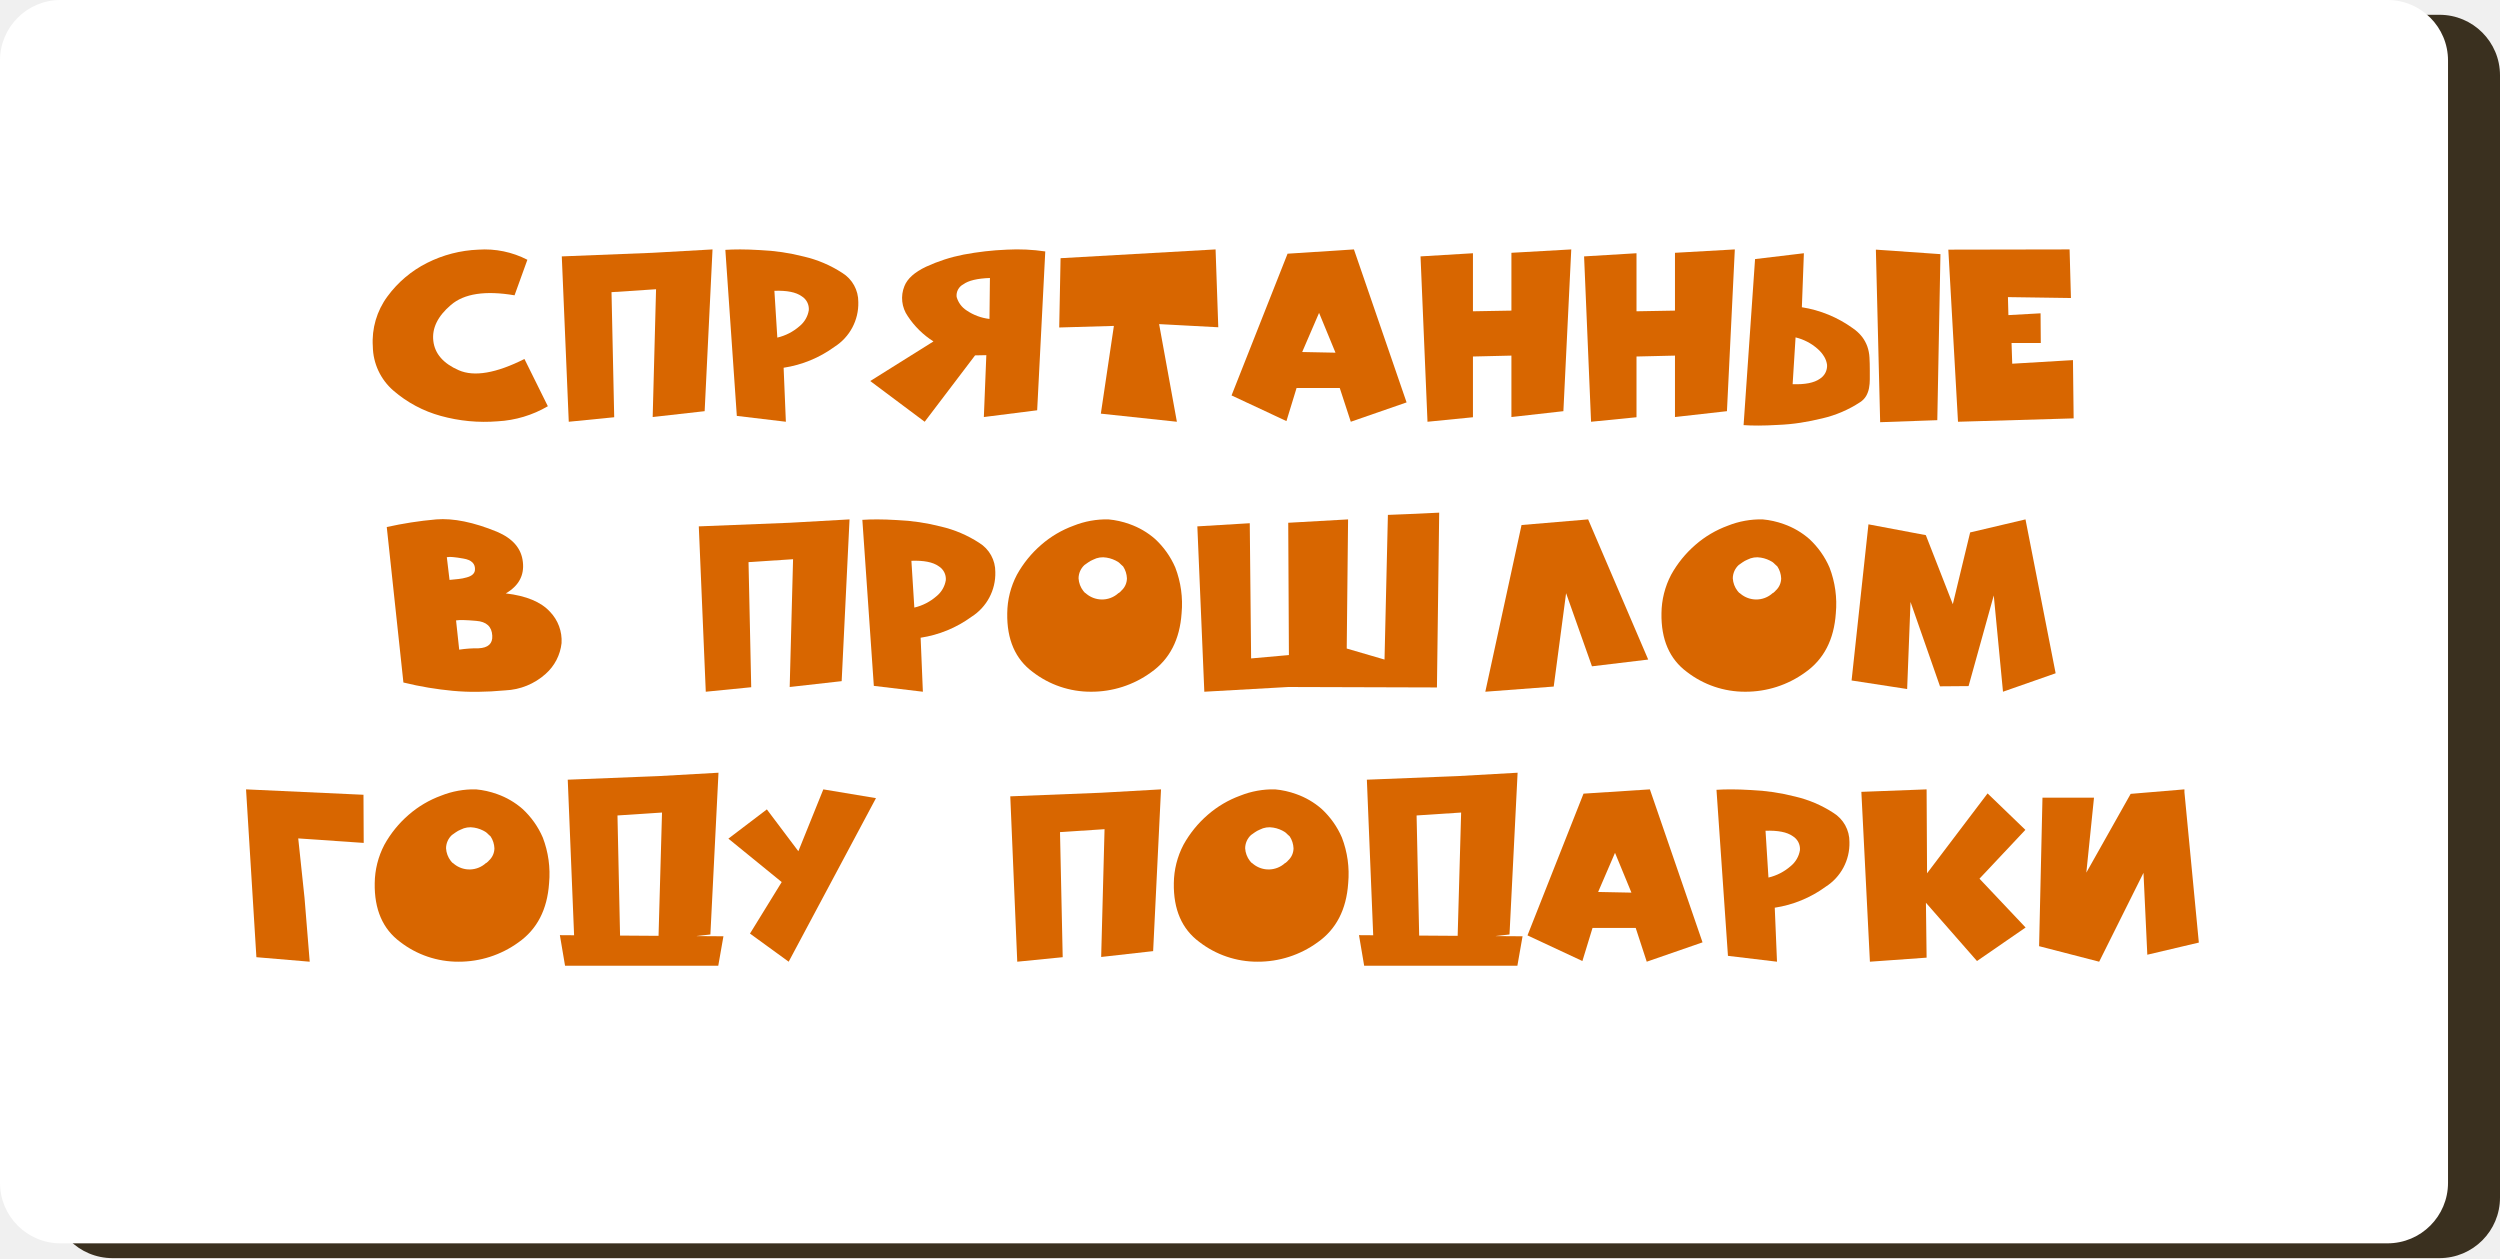
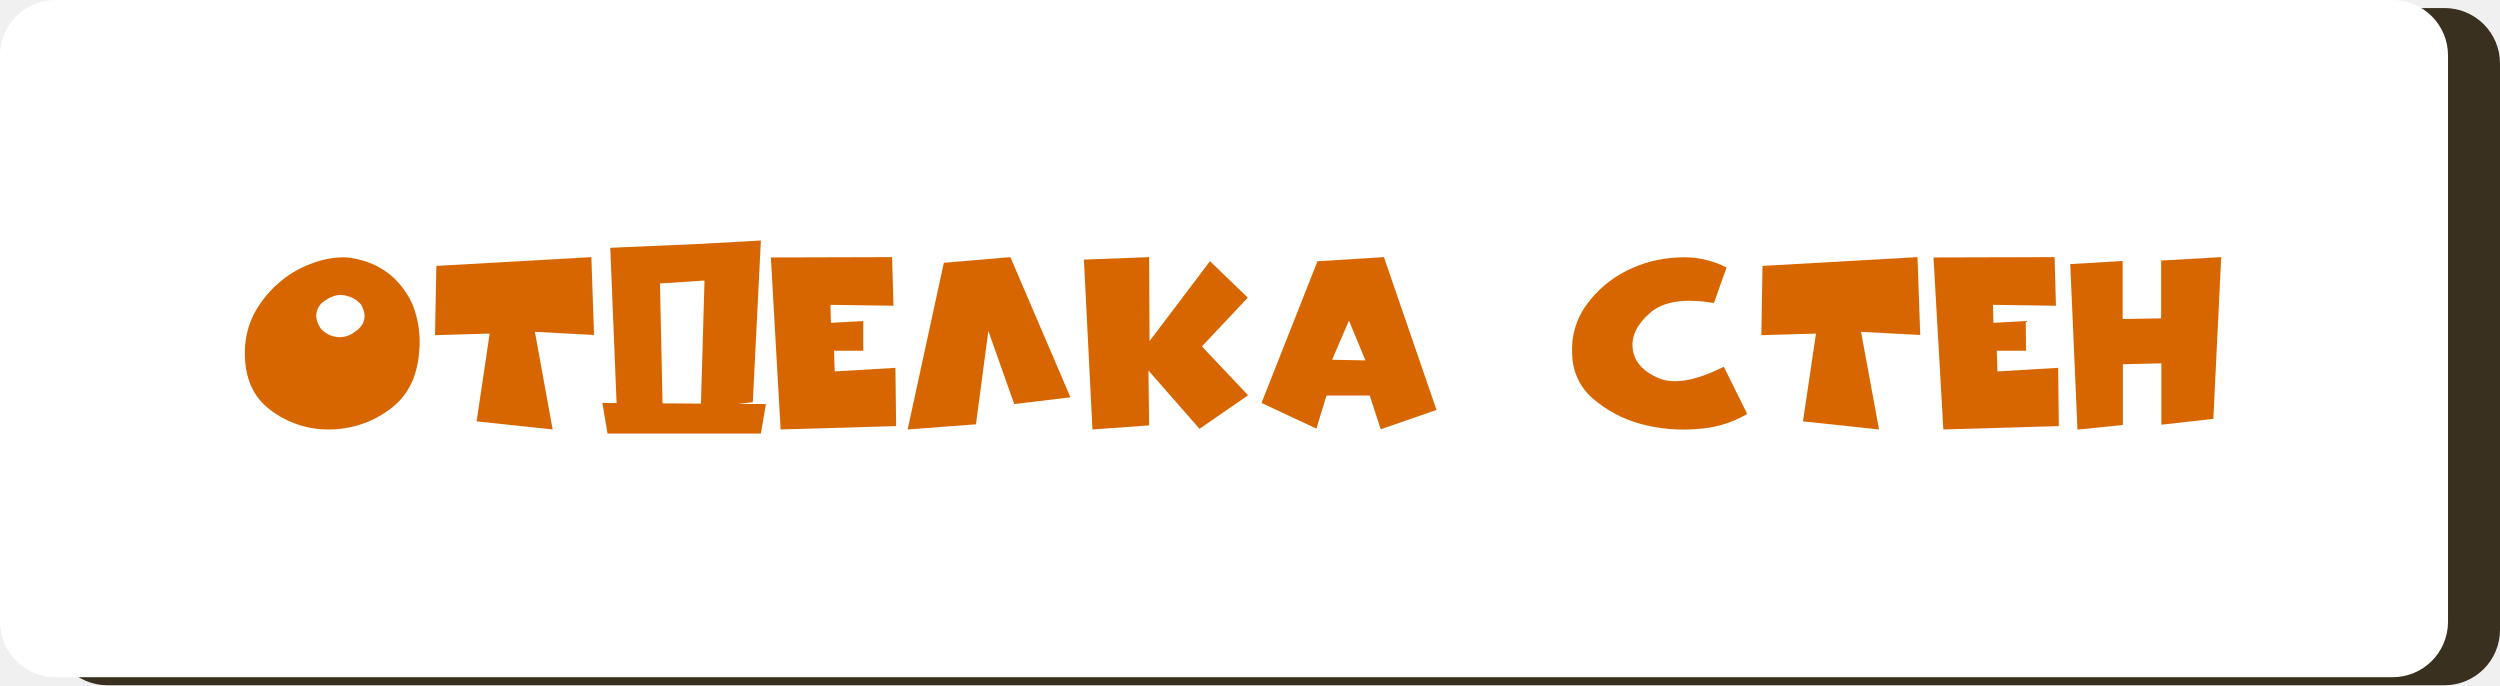
- <svg xmlns="http://www.w3.org/2000/svg" id="cbb5dd28-a66f-446e-afe0-ec9e99349c0a" data-name="не фанерные объекты наведение мышкой" viewBox="0 0 495.867 249.545">
-   <rect x="10.31" y="2.933" width="485.557" height="246.612" rx="12" ry="12" style="fill:#3a301f" />
-   <rect width="485.557" height="246.612" rx="12" ry="12" style="fill:#fff" />
-   <path d="M1355.176,637.802q-8.701-1.474-12.629,1.919-3.927,3.346-3.48,7.14.445,3.792,5.043,5.801,4.595,2.008,13.03-2.231l4.641,9.371a22.03,22.03,0,0,1-9.951,2.99,32.367,32.367,0,0,1-11.29-1.071,24.077,24.077,0,0,1-9.371-4.998,11.805,11.805,0,0,1-4.105-8.791,14.988,14.988,0,0,1,2.9-9.906,22.043,22.043,0,0,1,7.854-6.648,24.767,24.767,0,0,1,10.174-2.633,18.422,18.422,0,0,1,9.729,2.008Z" transform="translate(-1253.117 -579.2276)" style="fill:#d86600" />
-   <path d="M1382.574,629.368l11.87-.669-1.562,32.085-10.308,1.16.669-25.347-8.835.58.535,24.811-9.014.893-1.384-32.798Z" transform="translate(-1253.117 -579.2276)" style="fill:#d86600" />
-   <path d="M1408.545,652.126l.446,10.754-9.728-1.16-2.276-32.933q1.25-.088,2.945-.089,1.696,0,3.927.134a42.322,42.322,0,0,1,8.746,1.294,23.766,23.766,0,0,1,7.542,3.213,6.714,6.714,0,0,1,3.213,5.802,10.177,10.177,0,0,1-4.73,8.88,22.976,22.976,0,0,1-10.085,4.149Zm-1.249-5.936a10.213,10.213,0,0,0,4.418-2.275,5.139,5.139,0,0,0,1.829-3.168,2.976,2.976,0,0,0-1.428-2.767q-1.696-1.206-5.399-1.071Z" transform="translate(-1253.117 -579.2276)" style="fill:#d86600" />
-   <path d="M1448.751,649.672l-2.231.044-9.996,13.164-10.799-8.077,12.54-7.854a16.973,16.973,0,0,1-5.088-4.998,6.277,6.277,0,0,1-.669-5.979q.892-2.231,4.284-3.837a32.71,32.71,0,0,1,7.452-2.41q2.142-.401,4.261-.647,2.12-.245,4.352-.334a37.726,37.726,0,0,1,7.586.356l-1.606,31.505-10.576,1.339Zm.714-15.307q-3.749.135-5.266,1.25a2.506,2.506,0,0,0-1.339,2.499,4.668,4.668,0,0,0,1.964,2.677,10.099,10.099,0,0,0,4.552,1.696Z" transform="translate(-1253.117 -579.2276)" style="fill:#d86600" />
-   <path d="M1463.477,630.439l30.746-1.74.536,15.439-11.736-.624,3.525,19.366-15.083-1.606,2.588-17.403-10.844.312Z" transform="translate(-1253.117 -579.2276)" style="fill:#d86600" />
-   <path d="M1521.666,628.699l10.442,30.344-11.066,3.838-2.188-6.693h-8.567l-2.008,6.56-10.889-5.087,11.111-28.113Zm-3.659,20.482-3.257-7.898-3.348,7.765Z" transform="translate(-1253.117 -579.2276)" style="fill:#d86600" />
-   <path d="M1534.874,630.082l10.397-.625v11.513l7.631-.134V629.368l11.87-.669-1.562,32.085-10.308,1.16V649.761l-7.631.179v12.048l-9.014.893Z" transform="translate(-1253.117 -579.2276)" style="fill:#d86600" />
-   <path d="M1567.315,630.082l10.397-.625v11.513l7.631-.134V629.368l11.87-.669-1.562,32.085-10.308,1.16V649.761l-7.631.179v12.048l-9.014.893Z" transform="translate(-1253.117 -579.2276)" style="fill:#d86600" />
-   <path d="M1610.511,640.167a23.568,23.568,0,0,1,10.085,4.149,8.266,8.266,0,0,1,1.874,1.74,7.157,7.157,0,0,1,1.026,1.896,7.809,7.809,0,0,1,.424,2.165q.067,1.16.067,2.543v1.808a9.393,9.393,0,0,1-.156,1.74,5.001,5.001,0,0,1-.559,1.539,3.692,3.692,0,0,1-1.204,1.25,23.244,23.244,0,0,1-7.497,3.213q-2.187.535-4.351.87a39.059,39.059,0,0,1-4.396.424q-2.232.133-3.949.134-1.718,0-2.923-.089l2.275-32.933,9.684-1.16-.401,10.754Zm-1.83,15.261q3.703.135,5.399-1.07a3.04,3.04,0,0,0,1.429-2.768,4.283,4.283,0,0,0-.536-1.562,6.406,6.406,0,0,0-1.339-1.606,10.207,10.207,0,0,0-4.373-2.275Zm17.359,7.542,11.334-.402.625-32.932-12.808-.893Z" transform="translate(-1253.117 -579.2276)" style="fill:#d86600" />
-   <path d="M1663.613,628.699l.268,9.639-12.495-.179.09,3.57,6.381-.357.045,5.891h-5.801l.134,4.105,12.048-.714.134,11.558-22.937.669-1.919-34.137Z" transform="translate(-1253.117 -579.2276)" style="fill:#d86600" />
-   <path d="M1329.829,683.765q2.41-.536,4.842-.915,2.432-.379,4.976-.603,5.087-.401,12.049,2.454,4.729,2.008,5.132,6.024.445,3.973-3.392,6.203,6.067.713,8.746,3.614a8.26,8.26,0,0,1,2.32,6.247,9.54,9.54,0,0,1-3.168,6.113,12.8,12.8,0,0,1-7.988,3.258q-2.9.268-5.488.29a47.918,47.918,0,0,1-4.953-.201q-2.366-.223-4.797-.624-2.433-.401-4.976-1.026Zm12.45,10.486q.938-.089,1.785-.179a8.999,8.999,0,0,0,1.606-.312q1.516-.401,1.651-1.428.177-1.917-2.32-2.32-1.251-.223-2.053-.29a4.323,4.323,0,0,0-1.205.022Zm1.919,13.833a23.327,23.327,0,0,1,3.838-.268q2.855-.133,2.722-2.499-.133-2.722-3.213-2.945-1.518-.133-2.499-.156a7.928,7.928,0,0,0-1.473.067Z" transform="translate(-1253.117 -579.2276)" style="fill:#d86600" />
-   <path d="M1409.75,682.916l11.87-.669-1.562,32.085L1409.75,715.493l.669-25.347-8.835.58.535,24.811-9.014.893-1.384-32.798Z" transform="translate(-1253.117 -579.2276)" style="fill:#d86600" />
-   <path d="M1435.72,705.675l.446,10.754-9.728-1.16-2.276-32.933q1.25-.088,2.945-.089,1.696,0,3.927.134a42.322,42.322,0,0,1,8.746,1.294,23.766,23.766,0,0,1,7.542,3.213,6.714,6.714,0,0,1,3.213,5.802,10.177,10.177,0,0,1-4.73,8.88,22.976,22.976,0,0,1-10.085,4.149Zm-1.249-5.936a10.213,10.213,0,0,0,4.418-2.275,5.139,5.139,0,0,0,1.829-3.168,2.976,2.976,0,0,0-1.428-2.767q-1.696-1.206-5.399-1.071Z" transform="translate(-1253.117 -579.2276)" style="fill:#d86600" />
-   <path d="M1487.484,700.856q-.536,7.854-6.069,11.735a20.082,20.082,0,0,1-11.914,3.838,18.779,18.779,0,0,1-11.558-3.927q-5.177-3.836-5.043-11.646a16.761,16.761,0,0,1,1.919-7.631,21.783,21.783,0,0,1,4.819-5.935,20.521,20.521,0,0,1,6.426-3.794,17.545,17.545,0,0,1,6.917-1.249,16.742,16.742,0,0,1,4.194.938,15.443,15.443,0,0,1,5.043,2.944,16.729,16.729,0,0,1,4.016,5.668A20.105,20.105,0,0,1,1487.484,700.856Zm-12.539-3.972a.73.73,0,0,0,.312-.224,1.14,1.14,0,0,0,.269-.268,3.314,3.314,0,0,0,1.115-2.454,4.645,4.645,0,0,0-.759-2.365c-.06-.059-.134-.126-.223-.2-.09-.074-.179-.156-.269-.246-.06-.059-.126-.126-.2-.2a1.68,1.68,0,0,0-.245-.201,6.11,6.11,0,0,0-2.321-.893,4.115,4.115,0,0,0-2.677.401,4.84,4.84,0,0,0-.982.536,8.564,8.564,0,0,0-.758.535,3.628,3.628,0,0,0-1.16,2.633,4.516,4.516,0,0,0,.937,2.499,1.704,1.704,0,0,1,.156.179,1.704,1.704,0,0,0,.156.179,1.161,1.161,0,0,1,.179.111,1.794,1.794,0,0,1,.179.156,4.861,4.861,0,0,0,2.9,1.07,4.806,4.806,0,0,0,3.436-1.294Z" transform="translate(-1253.117 -579.2276)" style="fill:#d86600" />
-   <path d="M1508.635,715.493l-16.645.937-1.384-32.798,10.397-.625.268,26.818,7.497-.669-.134-26.239,11.87-.669-.268,25.614,7.496,2.187.67-28.693,5.533-.223,4.641-.224-.446,34.673Z" transform="translate(-1253.117 -579.2276)" style="fill:#d86600" />
-   <path d="M1547.725,716.429l7.185-33.066,13.209-1.115,11.914,27.801-11.155,1.339-5.132-14.503-2.454,18.519Z" transform="translate(-1253.117 -579.2276)" style="fill:#d86600" />
-   <path d="M1617.249,700.856q-.536,7.854-6.069,11.735a20.082,20.082,0,0,1-11.914,3.838,18.779,18.779,0,0,1-11.558-3.927q-5.177-3.836-5.043-11.646a16.761,16.761,0,0,1,1.919-7.631,21.783,21.783,0,0,1,4.819-5.935,20.521,20.521,0,0,1,6.426-3.794,17.545,17.545,0,0,1,6.917-1.249,16.742,16.742,0,0,1,4.194.938,15.443,15.443,0,0,1,5.043,2.944,16.729,16.729,0,0,1,4.016,5.668A20.105,20.105,0,0,1,1617.249,700.856ZM1604.71,696.884a.73.73,0,0,0,.312-.224,1.14,1.14,0,0,0,.269-.268,3.314,3.314,0,0,0,1.115-2.454,4.645,4.645,0,0,0-.759-2.365c-.06-.059-.134-.126-.223-.2-.09-.074-.179-.156-.269-.246-.06-.059-.126-.126-.2-.2a1.68,1.68,0,0,0-.245-.201,6.11,6.11,0,0,0-2.321-.893,4.115,4.115,0,0,0-2.677.401,4.84,4.84,0,0,0-.982.536,8.564,8.564,0,0,0-.758.535,3.628,3.628,0,0,0-1.16,2.633,4.516,4.516,0,0,0,.937,2.499,1.704,1.704,0,0,1,.156.179,1.704,1.704,0,0,0,.156.179,1.161,1.161,0,0,1,.179.111,1.794,1.794,0,0,1,.179.156,4.861,4.861,0,0,0,2.9,1.07,4.806,4.806,0,0,0,3.436-1.294Z" transform="translate(-1253.117 -579.2276)" style="fill:#d86600" />
-   <path d="M1635.098,685.371l5.354,13.699,3.436-14.235,10.978-2.588,5.979,30.522-10.441,3.659-1.83-19.099-4.997,17.983-5.668.045-5.846-16.734-.669,17.27-11.022-1.695,3.347-30.97Z" transform="translate(-1253.117 -579.2276)" style="fill:#d86600" />
-   <path d="M1313.521,757.349l1.026,12.629-10.576-.893-2.053-33.289,23.294,1.07.045,9.55-12.986-.893Z" transform="translate(-1253.117 -579.2276)" style="fill:#d86600" />
-   <path d="M1362.026,754.404q-.536,7.854-6.069,11.736a20.095,20.095,0,0,1-11.914,3.838,18.779,18.779,0,0,1-11.558-3.927q-5.177-3.838-5.043-11.647a16.764,16.764,0,0,1,1.919-7.631,21.783,21.783,0,0,1,4.819-5.935,20.519,20.519,0,0,1,6.426-3.793,17.51,17.51,0,0,1,6.917-1.249,16.777,16.777,0,0,1,4.194.937,15.446,15.446,0,0,1,5.043,2.945,16.715,16.715,0,0,1,4.016,5.667A20.107,20.107,0,0,1,1362.026,754.404ZM1349.487,750.432a.739.739,0,0,0,.312-.223,1.158,1.158,0,0,0,.269-.268,3.316,3.316,0,0,0,1.115-2.454,4.642,4.642,0,0,0-.759-2.365c-.06-.06-.134-.126-.223-.201-.09-.074-.179-.156-.269-.245-.06-.06-.126-.126-.2-.201a1.673,1.673,0,0,0-.245-.2,6.094,6.094,0,0,0-2.321-.893,4.115,4.115,0,0,0-2.677.401,4.843,4.843,0,0,0-.982.535,8.466,8.466,0,0,0-.758.536,3.625,3.625,0,0,0-1.16,2.633,4.516,4.516,0,0,0,.937,2.498,1.928,1.928,0,0,1,.156.179,1.611,1.611,0,0,0,.156.179,1.334,1.334,0,0,1,.179.111,2.085,2.085,0,0,1,.179.156,4.84,4.84,0,0,0,6.336-.223Z" transform="translate(-1253.117 -579.2276)" style="fill:#d86600" />
-   <path d="M1365.193,770.781l-1.026-6.068,32.441.223-1.026,5.846Zm18.519-37.617,11.915-.67-1.606,32.085-10.309,1.16.714-25.347-8.835.58.535,24.855-9.059.893-1.339-32.843Z" transform="translate(-1253.117 -579.2276)" style="fill:#d86600" />
-   <path d="M1397.59,745.569l7.631-5.802,6.247,8.301,4.953-12.271,10.442,1.74-17.314,32.441-7.675-5.578,6.292-10.219Z" transform="translate(-1253.117 -579.2276)" style="fill:#d86600" />
-   <path d="M1471.531,736.465l11.87-.669-1.562,32.084-10.308,1.16.669-25.346-8.835.58.535,24.811-9.014.893-1.384-32.799Z" transform="translate(-1253.117 -579.2276)" style="fill:#d86600" />
-   <path d="M1520.527,754.404q-.536,7.854-6.069,11.736a20.095,20.095,0,0,1-11.914,3.838,18.779,18.779,0,0,1-11.558-3.927q-5.177-3.838-5.043-11.647a16.764,16.764,0,0,1,1.919-7.631,21.783,21.783,0,0,1,4.819-5.935,20.519,20.519,0,0,1,6.426-3.793,17.51,17.51,0,0,1,6.917-1.249,16.777,16.777,0,0,1,4.194.937,15.446,15.446,0,0,1,5.043,2.945,16.715,16.715,0,0,1,4.016,5.667A20.107,20.107,0,0,1,1520.527,754.404Zm-12.539-3.972a.739.739,0,0,0,.312-.223,1.158,1.158,0,0,0,.269-.268,3.316,3.316,0,0,0,1.115-2.454,4.642,4.642,0,0,0-.759-2.365c-.06-.06-.134-.126-.223-.201-.09-.074-.179-.156-.269-.245-.06-.06-.126-.126-.2-.201a1.674,1.674,0,0,0-.245-.2,6.094,6.094,0,0,0-2.321-.893,4.115,4.115,0,0,0-2.677.401,4.843,4.843,0,0,0-.982.535,8.464,8.464,0,0,0-.758.536,3.625,3.625,0,0,0-1.16,2.633,4.516,4.516,0,0,0,.937,2.498,1.928,1.928,0,0,1,.156.179,1.611,1.611,0,0,0,.156.179,1.334,1.334,0,0,1,.179.111,2.088,2.088,0,0,1,.179.156,4.84,4.84,0,0,0,6.336-.223Z" transform="translate(-1253.117 -579.2276)" style="fill:#d86600" />
-   <path d="M1523.695,770.781l-1.026-6.068,32.441.223-1.026,5.846Zm18.519-37.617,11.915-.67-1.606,32.085-10.309,1.16.714-25.347-8.835.58.535,24.855-9.059.893-1.339-32.843Z" transform="translate(-1253.117 -579.2276)" style="fill:#d86600" />
-   <path d="M1580.366,735.796,1590.809,766.14l-11.066,3.838-2.188-6.693h-8.567l-2.008,6.56-10.889-5.088,11.111-28.112ZM1576.707,756.278l-3.257-7.898-3.348,7.765Z" transform="translate(-1253.117 -579.2276)" style="fill:#d86600" />
-   <path d="M1605.133,759.223l.446,10.755-9.728-1.16-2.276-32.933q1.25-.089,2.945-.089,1.696,0,3.927.134a42.323,42.323,0,0,1,8.746,1.294,23.766,23.766,0,0,1,7.542,3.213,6.714,6.714,0,0,1,3.213,5.801,10.176,10.176,0,0,1-4.73,8.88,22.977,22.977,0,0,1-10.085,4.15Zm-1.249-5.935a10.214,10.214,0,0,0,4.418-2.276,5.134,5.134,0,0,0,1.829-3.168,2.976,2.976,0,0,0-1.428-2.767q-1.696-1.204-5.399-1.071Z" transform="translate(-1253.117 -579.2276)" style="fill:#d86600" />
-   <path d="M1647.347,736.599l7.497,7.229-9.104,9.683,9.147,9.684-9.639,6.649-10.129-11.558.134,10.888-11.245.804-1.696-33.691,12.941-.49.089,16.645Z" transform="translate(-1253.117 -579.2276)" style="fill:#d86600" />
-   <path d="M1686.393,736.376l2.856,29.809-10.22,2.409-.758-16.243-8.791,17.627-11.915-3.079.67-29.452h10.219l-1.518,14.86,8.791-15.619,10.665-.892Z" transform="translate(-1253.117 -579.2276)" style="fill:#d86600" />
+ <svg xmlns="http://www.w3.org/2000/svg" id="Слой_1" data-name="Слой 1" viewBox="0 0 541.08 148.31">
+   <rect x="11.25" y="1.74" width="529.83" height="146.57" rx="12" ry="12" style="fill:#3a301f" />
+   <rect width="529.83" height="146.57" rx="12" ry="12" style="fill:#fff" />
+   <path d="M155.06,329.24q-.59,8.56-6.62,12.8a21.92,21.92,0,0,1-13,4.19A20.51,20.51,0,0,1,122.83,342q-5.65-4.18-5.51-12.71a18.39,18.39,0,0,1,2.1-8.33,23.65,23.65,0,0,1,5.26-6.47,22.15,22.15,0,0,1,7-4.14,19.18,19.18,0,0,1,7.54-1.37,18.36,18.36,0,0,1,4.58,1,16.8,16.8,0,0,1,5.5,3.21,18.23,18.23,0,0,1,4.39,6.18A22,22,0,0,1,155.06,329.24Zm-13.68-4.33c.19-.1.31-.18.34-.25a1.13,1.13,0,0,0,.29-.29,3.62,3.62,0,0,0,1.22-2.68,5,5,0,0,0-.83-2.58l-.24-.22a3.65,3.65,0,0,1-.3-.27l-.22-.21a1.32,1.32,0,0,0-.26-.22,6.59,6.59,0,0,0-2.53-1,4.53,4.53,0,0,0-2.93.44,6,6,0,0,0-1.07.58,8.61,8.61,0,0,0-.82.59,3.93,3.93,0,0,0-1.27,2.87,5,5,0,0,0,1,2.73,1.45,1.45,0,0,1,.17.19c.05.07.11.13.17.2a1.06,1.06,0,0,1,.2.12l.19.17a5.38,5.38,0,0,0,3.17,1.17,5.25,5.25,0,0,0,3.75-1.41Z" transform="translate(-64.32 -253.28)" style="fill:#d86600" />
+   <path d="M158.76,310.83l33.55-1.9.58,16.85-12.8-.68,3.84,21.13-16.46-1.75,2.83-19-11.83.34Z" transform="translate(-64.32 -253.28)" style="fill:#d86600" />
+   <path d="M195.81,347.11l-1.12-6.62,35.4.24L229,347.11ZM216,306.06l13-.73-1.75,35L216,341.61,216.8,314l-9.64.63.58,27.12-9.88,1-1.46-35.84Z" transform="translate(-64.32 -253.28)" style="fill:#d86600" />
+   <path d="M257.4,308.93l.3,10.52-13.64-.19.1,3.89,7-.39,0,6.43h-6.33l.15,4.48,13.14-.78.15,12.61-25,.73L231.16,309Z" transform="translate(-64.32 -253.28)" style="fill:#d86600" />
+   <path d="M260.76,346.23l7.84-36.08L283,308.93l13,30.34-12.17,1.46-5.6-15.82-2.68,20.2Z" transform="translate(-64.32 -253.28)" style="fill:#d86600" />
+   <path d="M326.2,309.81l8.18,7.89-9.93,10.56,10,10.57-10.52,7.26-11.05-12.62.15,11.88-12.27.88-1.85-36.76,14.12-.54.09,18.17Z" transform="translate(-64.32 -253.28)" style="fill:#d86600" />
+   <path d="M363.84,308.93,375.23,342l-12.07,4.19-2.39-7.3h-9.35l-2.19,7.16-11.88-5.56,12.12-30.67Zm-4,22.35-3.56-8.61-3.65,8.47Z" transform="translate(-64.32 -253.28)" style="fill:#d86600" />
+   <path d="M435.27,318.87q-9.5-1.61-13.78,2.09t-3.8,7.79c.32,2.76,2.16,4.87,5.5,6.33s8.08.65,14.22-2.43l5.06,10.22a23.92,23.92,0,0,1-10.85,3.26A35.27,35.27,0,0,1,419.3,345a26.4,26.4,0,0,1-10.23-5.46,12.87,12.87,0,0,1-4.48-9.59,16.33,16.33,0,0,1,3.17-10.81,24,24,0,0,1,8.57-7.25,27.08,27.08,0,0,1,11.1-2.88A20.17,20.17,0,0,1,438,311.17Z" transform="translate(-64.32 -253.28)" style="fill:#d86600" />
+   <path d="M445.78,310.83l33.55-1.9.59,16.85-12.81-.68L471,346.23l-16.46-1.75,2.82-19-11.83.34Z" transform="translate(-64.32 -253.28)" style="fill:#d86600" />
+   <path d="M509,308.93l.29,10.52-13.63-.19.1,3.89,7-.39.05,6.43h-6.33l.15,4.48,13.14-.78.15,12.61-25,.73L482.79,309Z" transform="translate(-64.32 -253.28)" style="fill:#d86600" />
+   <path d="M512.39,310.44l11.34-.68v12.56l8.33-.14V309.67l13-.74-1.7,35-11.25,1.27V331.92l-8.33.19v13.15l-9.83,1Z" transform="translate(-64.32 -253.28)" style="fill:#d86600" />
</svg>
